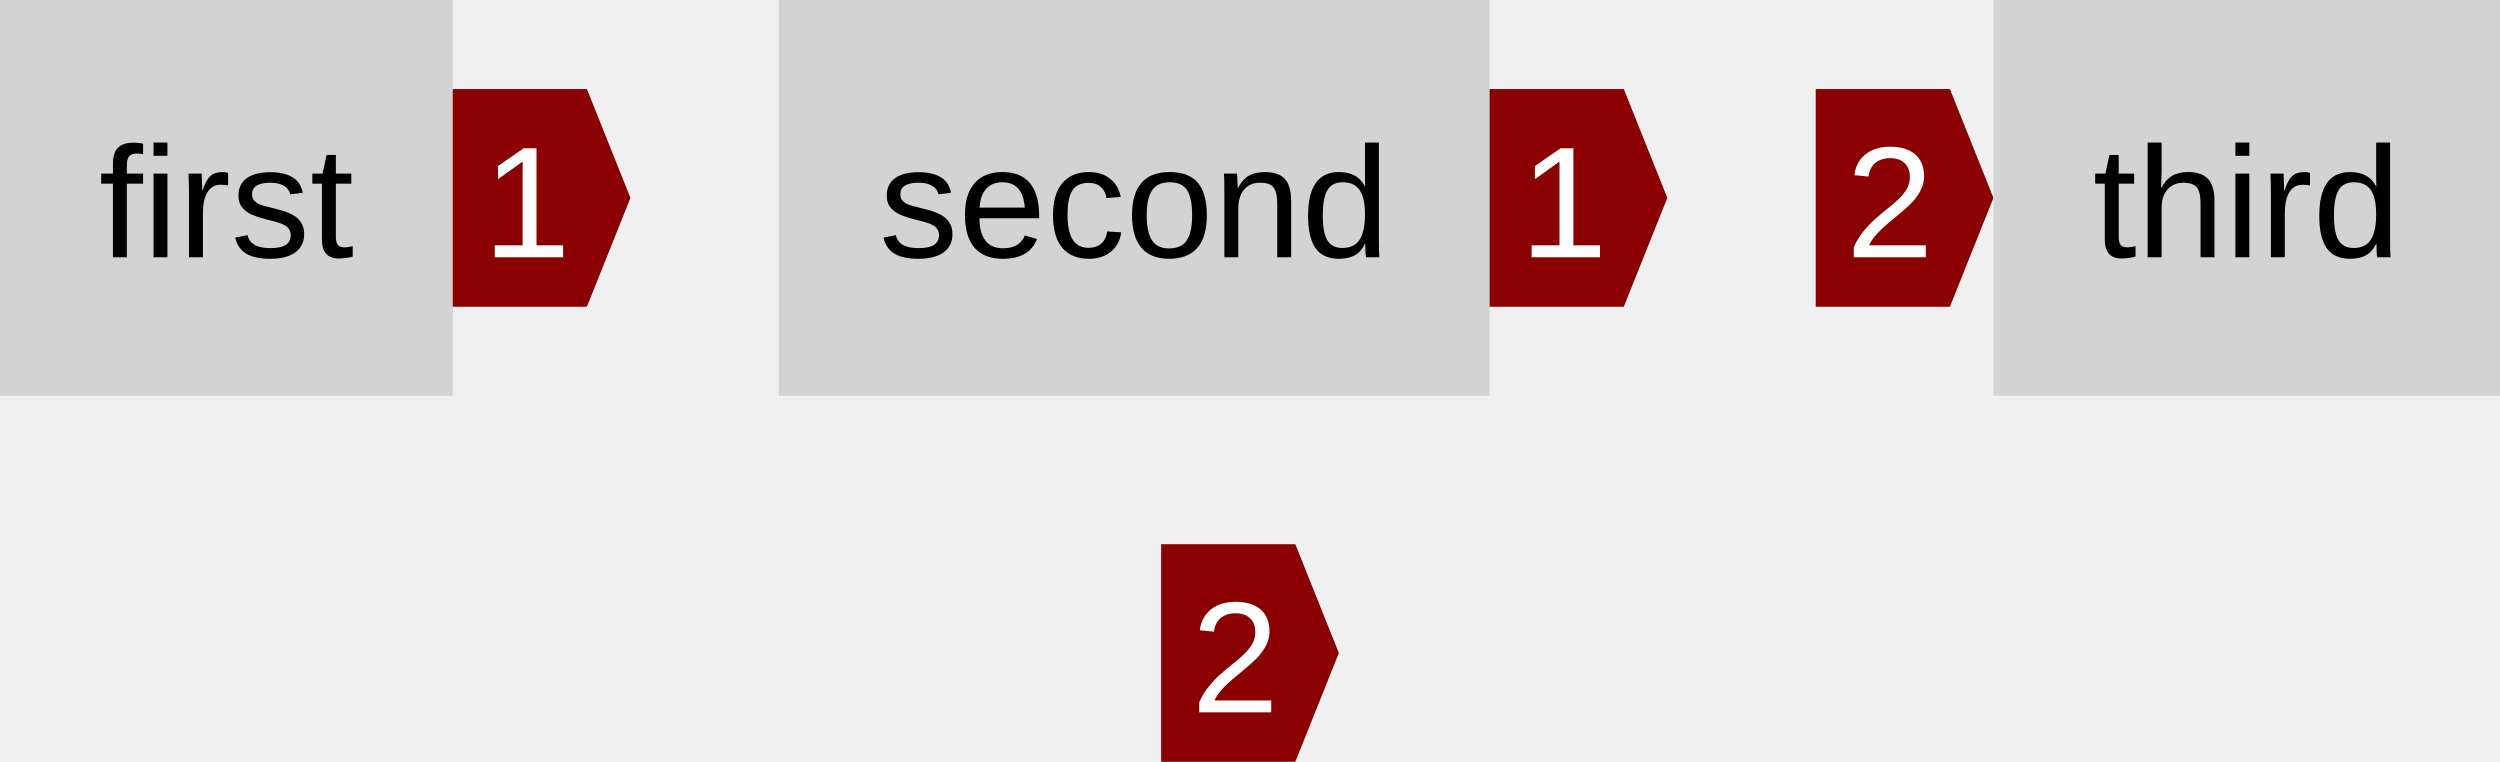
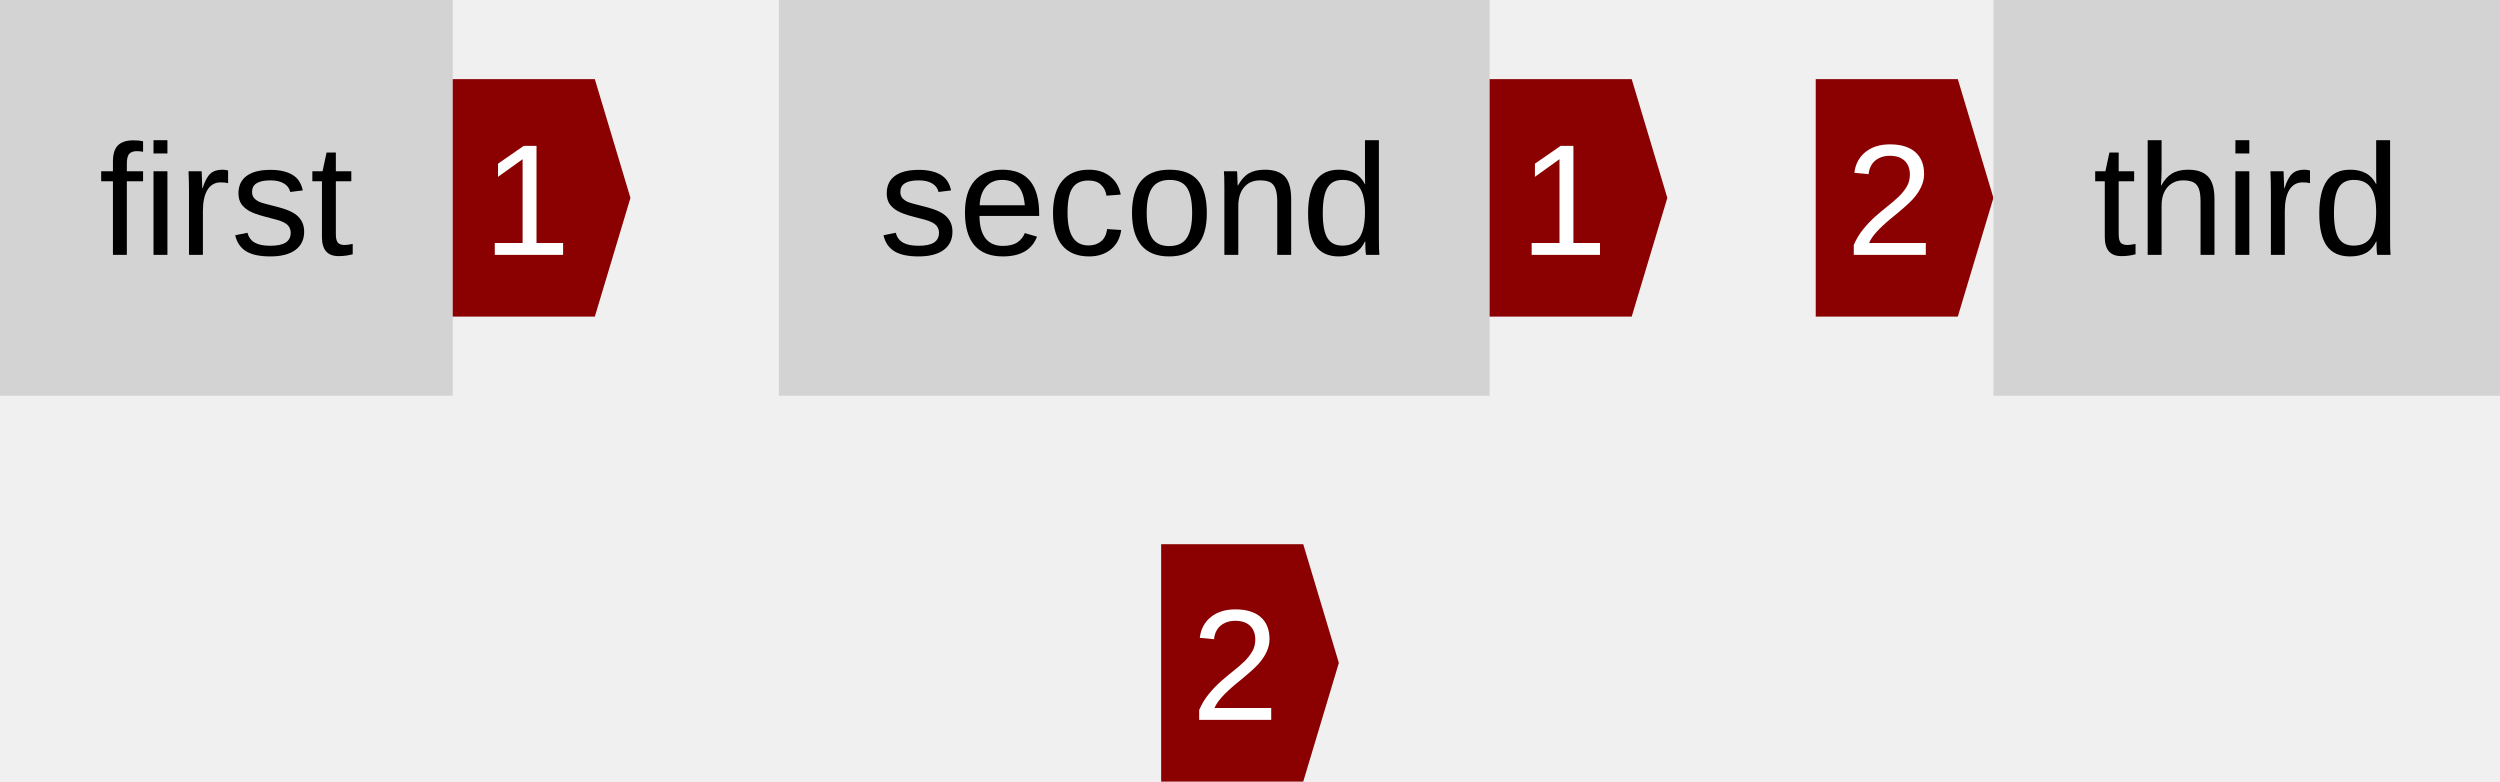
- <svg xmlns="http://www.w3.org/2000/svg" height="77" width="252.68">
+ <svg xmlns="http://www.w3.org/2000/svg" height="79" width="252.68">
  <defs>
    <style type="text/css">text{font-family:arial;font-size:16px;text-anchor:middle}g.item rect{fill:lightgray}g.item text{fill:black}g.dependency text{fill:white}</style>
  </defs>
  <symbol id="down-arrow" preserveAspectRatio="xMidYMax slice" viewBox="0,0,1,1">
-     <polygon fill="darkgreen" points="0,0.8 0,0 1,0 1,0.8 0.5,1" />
+     <polygon fill="darkgreen" points="0,0.85 0,0 1,0 1,0.85 0.5,1" />
  </symbol>
  <symbol id="right-arrow" preserveAspectRatio="xMaxYMid slice" viewBox="0,0,1,1">
-     <polygon fill="darkred" points="0.8,0 0,0 0,1 0.8,1 1,0.5" />
+     <polygon fill="darkred" points="0.85,0 0,0 0,1 0.85,1 1,0.5" />
  </symbol>
  <symbol id="up-arrow" preserveAspectRatio="xMidYMin slice" viewBox="0,0,1,1">
-     <polygon fill="darkred" points="0,0.2 0,1 1,1 1,0.2 0.5,0" />
+     <polygon fill="darkred" points="0,0.15 0,1 1,1 1,0.15 0.5,0" />
  </symbol>
  <g class="item">
    <rect height="40" width="45.76" />
-     <text x="22.88" y="26">first</text>
+     <text x="22.88" y="25.76">first</text>
  </g>
  <g class="dependency">
-     <use href="#right-arrow" height="22" width="17.96" x="45.76" y="9" />
-     <text x="53.24" y="26">1</text>
+     <use href="#right-arrow" height="24" width="17.96" x="45.76" y="8" />
+     <text x="53.24" y="25.76">1</text>
  </g>
  <g class="item">
    <rect height="40" width="71.84" x="78.72" />
-     <text x="114.64" y="26">second</text>
+     <text x="114.64" y="25.76">second</text>
  </g>
  <g class="dependency">
-     <use href="#right-arrow" height="22" width="17.96" x="150.56" y="9" />
-     <text x="158.04" y="26">1</text>
+     <use href="#right-arrow" height="24" width="17.96" x="150.56" y="8" />
+     <text x="158.04" y="25.76">1</text>
  </g>
  <g class="dependency">
-     <use href="#right-arrow" height="22" width="17.96" x="183.52" y="9" />
-     <text x="191" y="26">2</text>
+     <use href="#right-arrow" height="24" width="17.96" x="183.52" y="8" />
+     <text x="191" y="25.76">2</text>
  </g>
  <g class="item">
    <rect height="40" width="51.2" x="201.48" />
-     <text x="227.08" y="26">third</text>
+     <text x="227.08" y="25.76">third</text>
  </g>
  <g class="dependency">
-     <use href="#right-arrow" height="22" width="17.96" x="117.36" y="55" />
-     <text x="124.84" y="72">2</text>
+     <use href="#right-arrow" height="24" width="17.96" x="117.36" y="55" />
+     <text x="124.84" y="72.76">2</text>
  </g>
</svg>
